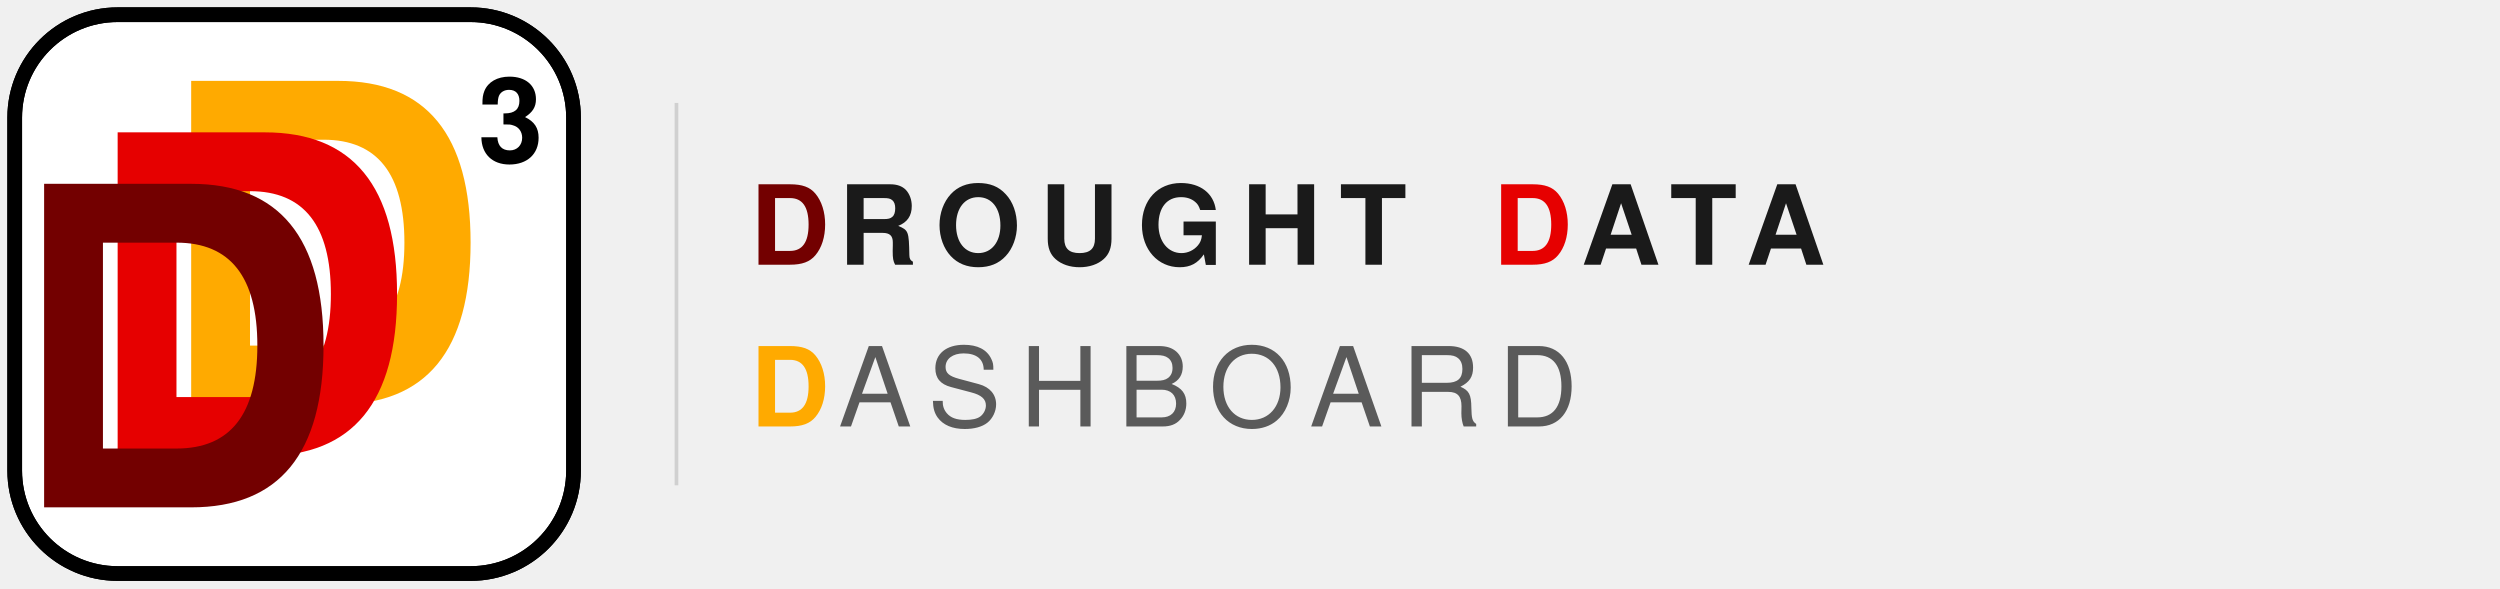
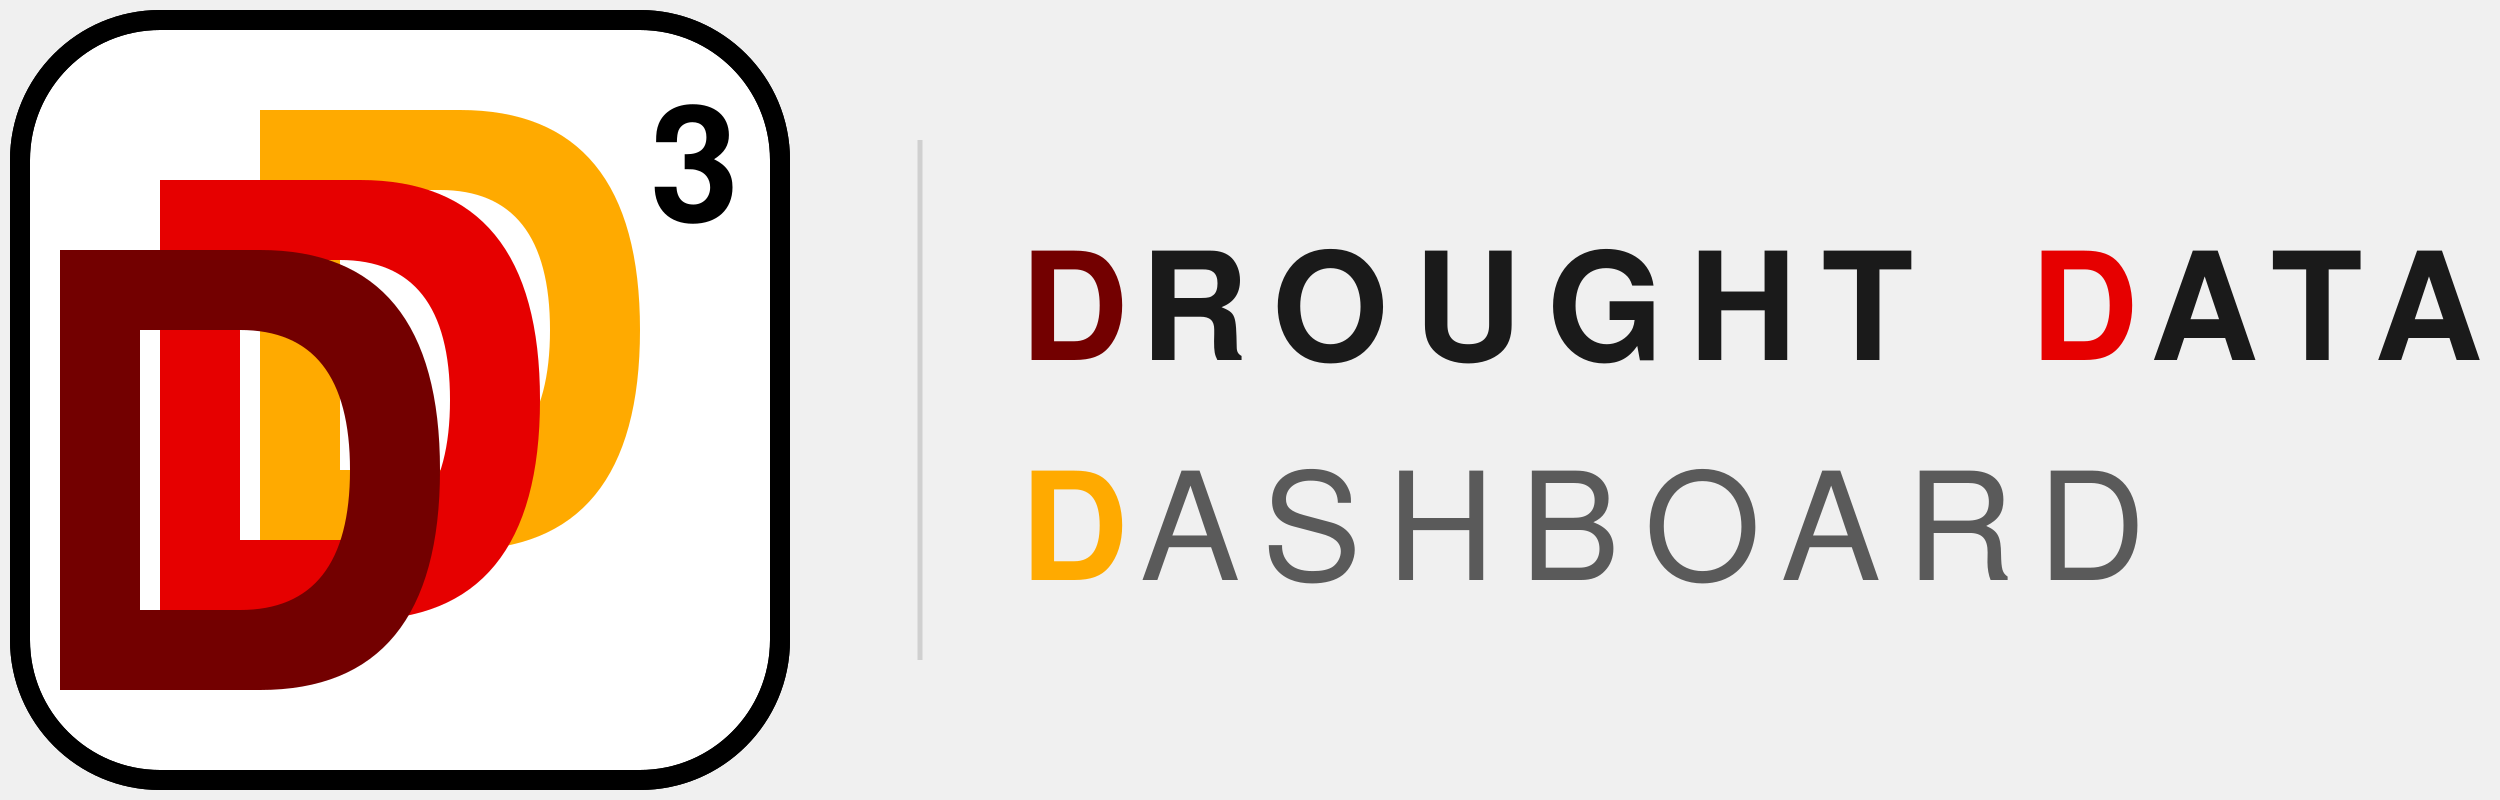
- <svg xmlns="http://www.w3.org/2000/svg" viewBox="0 0 340 80">
+ <svg xmlns="http://www.w3.org/2000/svg" viewBox="0 0 250 80">
  <defs>
    <clipPath id="box-clip">
      <rect x="2" y="2" width="76" height="76" rx="14" />
    </clipPath>
  </defs>
  <rect x="2" y="2" width="76" height="76" rx="14" fill="#ffffff" stroke="#000000" stroke-width="2" />
  <g clip-path="url(#box-clip)">
    <path fill-rule="evenodd" d="M26 11 L46 11 Q64 11 64 33 Q64 55 46 55 L26 55 Z          M34 19 L44 19 Q55 19 55 33 Q55 47 44 47 L34 47 Z" fill="#FFAA00" />
    <path fill-rule="evenodd" d="M16 18 L36 18 Q54 18 54 40 Q54 62 36 62 L16 62 Z          M24 26 L34 26 Q45 26 45 40 Q45 54 34 54 L24 54 Z" fill="#E60000" />
    <path fill-rule="evenodd" d="M6 25 L26 25 Q44 25 44 47 Q44 69 26 69 L6 69 Z          M14 33 L24 33 Q35 33 35 47 Q35 61 24 61 L14 61 Z" fill="#730000" />
    <text x="65" y="22" font-family="Helvetica Neue, Helvetica, Arial, sans-serif" font-size="16" font-weight="700" fill="#000000">3</text>
  </g>
  <rect x="2" y="2" width="76" height="76" rx="14" fill="none" stroke="#000000" stroke-width="2" />
  <line x1="92" y1="14" x2="92" y2="66" stroke="#d0d0d0" stroke-width="0.5" />
  <text x="102" y="36" font-family="Helvetica Neue, Helvetica, Arial, sans-serif" font-size="15" font-weight="700" fill="#730000">D</text>
  <text x="114" y="36" font-family="Helvetica Neue, Helvetica, Arial, sans-serif" font-size="15" font-weight="600" letter-spacing="2.5" fill="#1a1a1a">ROUGHT</text>
  <text x="203" y="36" font-family="Helvetica Neue, Helvetica, Arial, sans-serif" font-size="15" font-weight="700" fill="#E60000">D</text>
  <text x="215" y="36" font-family="Helvetica Neue, Helvetica, Arial, sans-serif" font-size="15" font-weight="600" letter-spacing="2.5" fill="#1a1a1a">ATA</text>
  <text x="102" y="58" font-family="Helvetica Neue, Helvetica, Arial, sans-serif" font-size="15" font-weight="700" fill="#FFAA00">D</text>
  <text x="114" y="58" font-family="Helvetica Neue, Helvetica, Arial, sans-serif" font-size="15" font-weight="400" letter-spacing="2.5" fill="#5a5a5a">ASHBOARD</text>
</svg>
